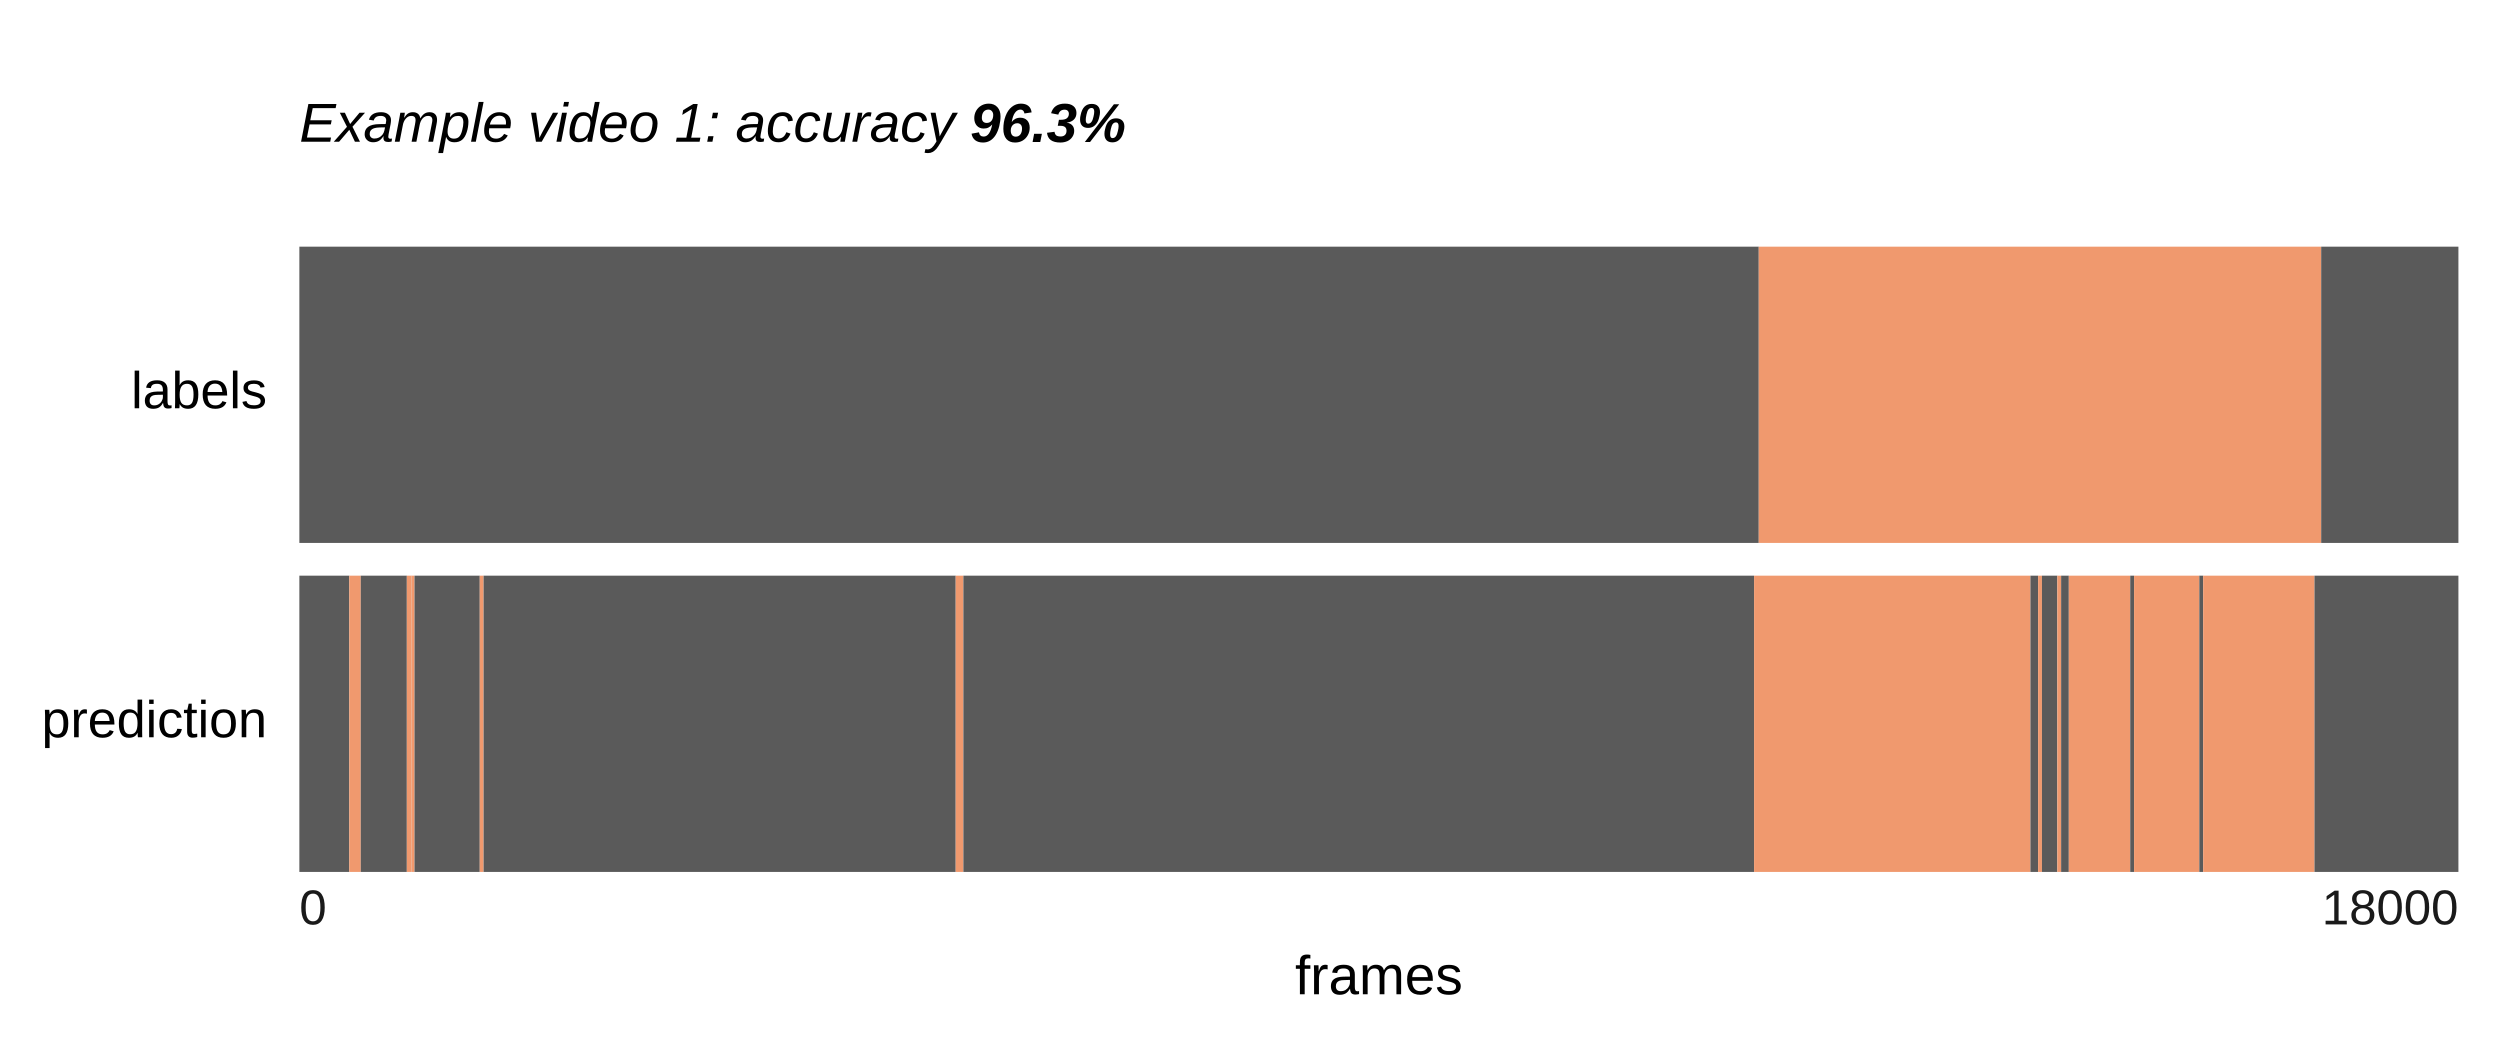
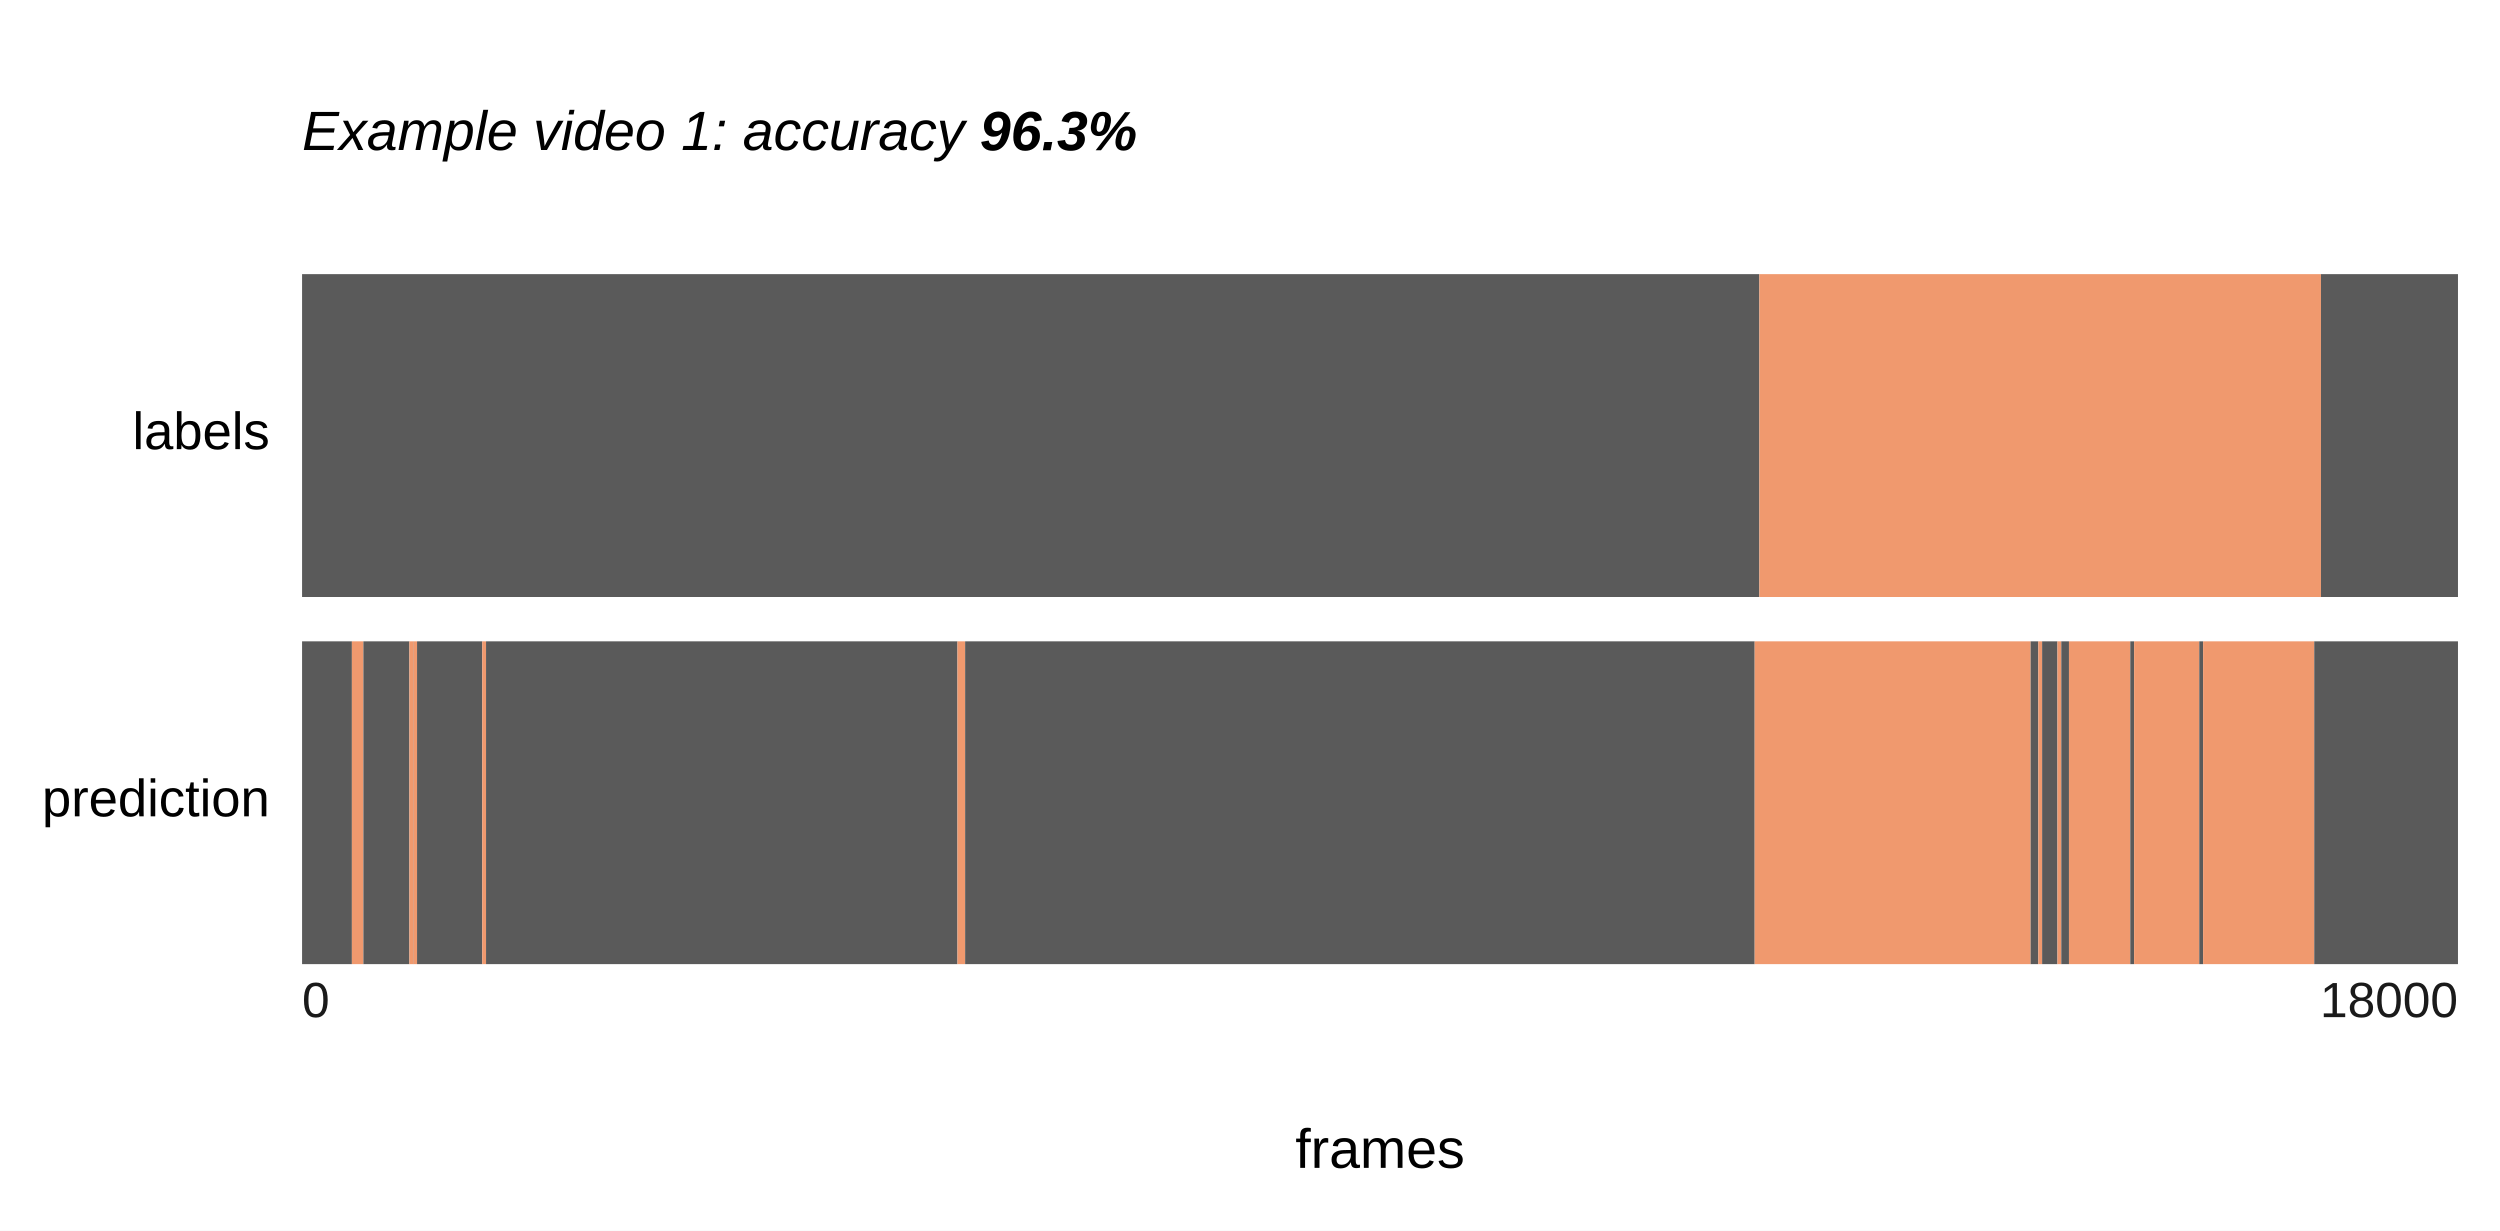
- <svg xmlns="http://www.w3.org/2000/svg" width="432.828pt" height="182.475pt" viewBox="0 0 432.828 182.475" version="1.1">
+ <svg xmlns="http://www.w3.org/2000/svg" width="428.4pt" height="210.9pt" viewBox="0 0 428.4 210.9" version="1.1">
  <defs>
    <style type="text/css">*{stroke-linejoin: round; stroke-linecap: butt}</style>
  </defs>
  <g id="figure_1">
    <g id="patch_1">
-       <path d="M 0 182.475  L 432.828 182.475  L 432.828 0  L 0 0  z " style="fill: #ffffff" />
+       <path d="M 0 210.9  L 428.4 210.9  L 428.4 -0  L 0 -0  z " style="fill: #ffffff" />
    </g>
    <g id="axes_1">
      <g id="patch_2">
-         <path d="M 51.828 37.043  L 425.628 37.043  L 425.628 7.2  L 51.828 7.2  z " style="fill: #ffffff" />
+         <path d="M 51.762 39.387  L 421.2 39.387  L 421.2 7.2  L 51.762 7.2  z " style="fill: #ffffff" />
      </g>
      <g id="matplotlib.axis_1" />
      <g id="matplotlib.axis_2" />
      <g id="text_1">
-         <text style="font: italic 9.5px 'Arial'; text-anchor: start" x="51.828" y="24.536" transform="rotate(-0 51.82762 24.53568)">Example video 1: accuracy </text>
+         <text style="font-style: italic; font-size: 9.5px; font-family: 'Arial'; text-anchor: start" x="51.762" y="25.708" transform="rotate(-0 51.76219 25.70764)">Example video 1: accuracy </text>
      </g>
      <g id="text_2">
-         <text style="font: italic 700 9.5px 'Arial'; text-anchor: start" x="167.987" y="24.582" transform="rotate(-0 167.9874 24.5817)">96.3%</text>
+         <text style="font-style: italic; font-weight: 700; font-size: 9.5px; font-family: 'Arial'; text-anchor: start" x="167.922" y="25.754" transform="rotate(-0 167.922 25.75366)">96.3%</text>
      </g>
    </g>
    <g id="axes_2">
      <g id="patch_3">
-         <path d="M 51.828 94  L 425.628 94  L 425.628 42.708  L 51.828 42.708  z " style="fill: #ffffff" />
+         <path d="M 51.762 102.301  L 421.2 102.301  L 421.2 46.98  L 51.762 46.98  z " style="fill: #ffffff" />
      </g>
      <g id="patch_4">
-         <path d="M 51.828 94  L 304.496 94  L 304.496 42.708  L 51.828 42.708  z " clip-path="url(#pfea52bd95a)" style="fill: #5a5a5a" />
+         <path d="M 51.762 102.301  L 301.481 102.301  L 301.481 46.98  L 51.762 46.98  z " clip-path="url(#pe3771ac9de)" style="fill: #5a5a5a" />
      </g>
      <g id="patch_5">
-         <path d="M 304.496 94  L 401.871 94  L 401.871 42.708  L 304.496 42.708  z " clip-path="url(#pfea52bd95a)" style="fill: #f0996e" />
+         <path d="M 301.481 102.301  L 397.72 102.301  L 397.72 46.98  L 301.481 46.98  z " clip-path="url(#pe3771ac9de)" style="fill: #f0996e" />
      </g>
      <g id="patch_6">
-         <path d="M 401.871 94  L 425.628 94  L 425.628 42.708  L 401.871 42.708  z " clip-path="url(#pfea52bd95a)" style="fill: #5a5a5a" />
+         <path d="M 397.72 102.301  L 421.2 102.301  L 421.2 46.98  L 397.72 46.98  z " clip-path="url(#pe3771ac9de)" style="fill: #5a5a5a" />
      </g>
      <g id="matplotlib.axis_3" />
      <g id="matplotlib.axis_4" />
      <g id="text_3">
-         <text style="font: 9px 'Arial'; text-anchor: end" x="46.221" y="70.681" transform="rotate(-0 46.22062 70.68085)">labels</text>
+         <text style="font-size: 9px; font-family: 'Arial'; text-anchor: end" x="46.221" y="76.967" transform="rotate(-0 46.22062 76.96738)">labels</text>
      </g>
    </g>
    <g id="axes_3">
      <g id="patch_7">
-         <path d="M 51.828 150.958  L 425.628 150.958  L 425.628 99.666  L 51.828 99.666  z " style="fill: #ffffff" />
+         <path d="M 51.762 165.216  L 421.2 165.216  L 421.2 109.895  L 51.762 109.895  z " style="fill: #ffffff" />
      </g>
      <g id="patch_8">
-         <path d="M 51.828 150.958  L 60.467 150.958  L 60.467 99.666  L 51.828 99.666  z " clip-path="url(#pd83c7ef6ad)" style="fill: #5a5a5a" />
+         <path d="M 51.762 165.216  L 60.3 165.216  L 60.3 109.895  L 51.762 109.895  z " clip-path="url(#pde6c31a596)" style="fill: #5a5a5a" />
      </g>
      <g id="patch_9">
-         <path d="M 60.467 150.958  L 62.46 150.958  L 62.46 99.666  L 60.467 99.666  z " clip-path="url(#pd83c7ef6ad)" style="fill: #f0996e" />
+         <path d="M 60.3 165.216  L 62.271 165.216  L 62.271 109.895  L 60.3 109.895  z " clip-path="url(#pde6c31a596)" style="fill: #f0996e" />
      </g>
      <g id="patch_10">
-         <path d="M 62.46 150.958  L 70.435 150.958  L 70.435 99.666  L 62.46 99.666  z " clip-path="url(#pd83c7ef6ad)" style="fill: #5a5a5a" />
+         <path d="M 62.271 165.216  L 70.152 165.216  L 70.152 109.895  L 62.271 109.895  z " clip-path="url(#pde6c31a596)" style="fill: #5a5a5a" />
      </g>
      <g id="patch_11">
-         <path d="M 70.435 150.958  L 71.203 150.958  L 71.203 99.666  L 70.435 99.666  z " clip-path="url(#pd83c7ef6ad)" style="fill: #f0996e" />
+         <path d="M 70.152 165.216  L 70.911 165.216  L 70.911 109.895  L 70.152 109.895  z " clip-path="url(#pde6c31a596)" style="fill: #f0996e" />
      </g>
      <g id="patch_12">
-         <path d="M 71.203 150.958  L 71.224 150.958  L 71.224 99.666  L 71.203 99.666  z " clip-path="url(#pd83c7ef6ad)" style="fill: #5a5a5a" />
+         <path d="M 70.911 165.216  L 70.932 165.216  L 70.932 109.895  L 70.911 109.895  z " clip-path="url(#pde6c31a596)" style="fill: #5a5a5a" />
      </g>
      <g id="patch_13">
-         <path d="M 71.224 150.958  L 71.764 150.958  L 71.764 99.666  L 71.224 99.666  z " clip-path="url(#pd83c7ef6ad)" style="fill: #f0996e" />
+         <path d="M 70.932 165.216  L 71.466 165.216  L 71.466 109.895  L 70.932 109.895  z " clip-path="url(#pde6c31a596)" style="fill: #f0996e" />
      </g>
      <g id="patch_14">
-         <path d="M 71.764 150.958  L 83.061 150.958  L 83.061 99.666  L 71.764 99.666  z " clip-path="url(#pd83c7ef6ad)" style="fill: #5a5a5a" />
+         <path d="M 71.466 165.216  L 82.631 165.216  L 82.631 109.895  L 71.466 109.895  z " clip-path="url(#pde6c31a596)" style="fill: #5a5a5a" />
      </g>
      <g id="patch_15">
-         <path d="M 83.061 150.958  L 83.725 150.958  L 83.725 99.666  L 83.061 99.666  z " clip-path="url(#pd83c7ef6ad)" style="fill: #f0996e" />
+         <path d="M 82.631 165.216  L 83.288 165.216  L 83.288 109.895  L 82.631 109.895  z " clip-path="url(#pde6c31a596)" style="fill: #f0996e" />
      </g>
      <g id="patch_16">
-         <path d="M 83.725 150.958  L 165.463 150.958  L 165.463 99.666  L 83.725 99.666  z " clip-path="url(#pd83c7ef6ad)" style="fill: #5a5a5a" />
+         <path d="M 83.288 165.216  L 164.071 165.216  L 164.071 109.895  L 83.288 109.895  z " clip-path="url(#pde6c31a596)" style="fill: #5a5a5a" />
      </g>
      <g id="patch_17">
-         <path d="M 165.463 150.958  L 166.792 150.958  L 166.792 99.666  L 165.463 99.666  z " clip-path="url(#pd83c7ef6ad)" style="fill: #f0996e" />
+         <path d="M 164.071 165.216  L 165.385 165.216  L 165.385 109.895  L 164.071 109.895  z " clip-path="url(#pde6c31a596)" style="fill: #f0996e" />
      </g>
      <g id="patch_18">
-         <path d="M 166.792 150.958  L 303.686 150.958  L 303.686 99.666  L 166.792 99.666  z " clip-path="url(#pd83c7ef6ad)" style="fill: #5a5a5a" />
+         <path d="M 165.385 165.216  L 300.681 165.216  L 300.681 109.895  L 165.385 109.895  z " clip-path="url(#pde6c31a596)" style="fill: #5a5a5a" />
      </g>
      <g id="patch_19">
-         <path d="M 303.686 150.958  L 351.532 150.958  L 351.532 99.666  L 303.686 99.666  z " clip-path="url(#pd83c7ef6ad)" style="fill: #f0996e" />
+         <path d="M 300.681 165.216  L 347.969 165.216  L 347.969 109.895  L 300.681 109.895  z " clip-path="url(#pde6c31a596)" style="fill: #f0996e" />
      </g>
      <g id="patch_20">
-         <path d="M 351.532 150.958  L 352.861 150.958  L 352.861 99.666  L 351.532 99.666  z " clip-path="url(#pd83c7ef6ad)" style="fill: #5a5a5a" />
+         <path d="M 347.969 165.216  L 349.282 165.216  L 349.282 109.895  L 347.969 109.895  z " clip-path="url(#pde6c31a596)" style="fill: #5a5a5a" />
      </g>
      <g id="patch_21">
-         <path d="M 352.861 150.958  L 353.526 150.958  L 353.526 99.666  L 352.861 99.666  z " clip-path="url(#pd83c7ef6ad)" style="fill: #f0996e" />
+         <path d="M 349.282 165.216  L 349.939 165.216  L 349.939 109.895  L 349.282 109.895  z " clip-path="url(#pde6c31a596)" style="fill: #f0996e" />
      </g>
      <g id="patch_22">
-         <path d="M 353.526 150.958  L 356.184 150.958  L 356.184 99.666  L 353.526 99.666  z " clip-path="url(#pd83c7ef6ad)" style="fill: #5a5a5a" />
+         <path d="M 349.939 165.216  L 352.566 165.216  L 352.566 109.895  L 349.939 109.895  z " clip-path="url(#pde6c31a596)" style="fill: #5a5a5a" />
      </g>
      <g id="patch_23">
-         <path d="M 356.184 150.958  L 356.848 150.958  L 356.848 99.666  L 356.184 99.666  z " clip-path="url(#pd83c7ef6ad)" style="fill: #f0996e" />
+         <path d="M 352.566 165.216  L 353.223 165.216  L 353.223 109.895  L 352.566 109.895  z " clip-path="url(#pde6c31a596)" style="fill: #f0996e" />
      </g>
      <g id="patch_24">
-         <path d="M 356.848 150.958  L 358.177 150.958  L 358.177 99.666  L 356.848 99.666  z " clip-path="url(#pd83c7ef6ad)" style="fill: #5a5a5a" />
+         <path d="M 353.223 165.216  L 354.537 165.216  L 354.537 109.895  L 353.223 109.895  z " clip-path="url(#pde6c31a596)" style="fill: #5a5a5a" />
      </g>
      <g id="patch_25">
-         <path d="M 358.177 150.958  L 368.81 150.958  L 368.81 99.666  L 358.177 99.666  z " clip-path="url(#pd83c7ef6ad)" style="fill: #f0996e" />
+         <path d="M 354.537 165.216  L 365.045 165.216  L 365.045 109.895  L 354.537 109.895  z " clip-path="url(#pde6c31a596)" style="fill: #f0996e" />
      </g>
      <g id="patch_26">
-         <path d="M 368.81 150.958  L 369.475 150.958  L 369.475 99.666  L 368.81 99.666  z " clip-path="url(#pd83c7ef6ad)" style="fill: #5a5a5a" />
+         <path d="M 365.045 165.216  L 365.702 165.216  L 365.702 109.895  L 365.045 109.895  z " clip-path="url(#pde6c31a596)" style="fill: #5a5a5a" />
      </g>
      <g id="patch_27">
-         <path d="M 369.475 150.958  L 380.772 150.958  L 380.772 99.666  L 369.475 99.666  z " clip-path="url(#pd83c7ef6ad)" style="fill: #f0996e" />
+         <path d="M 365.702 165.216  L 376.867 165.216  L 376.867 109.895  L 365.702 109.895  z " clip-path="url(#pde6c31a596)" style="fill: #f0996e" />
      </g>
      <g id="patch_28">
-         <path d="M 380.772 150.958  L 381.436 150.958  L 381.436 99.666  L 380.772 99.666  z " clip-path="url(#pd83c7ef6ad)" style="fill: #5a5a5a" />
+         <path d="M 376.867 165.216  L 377.524 165.216  L 377.524 109.895  L 376.867 109.895  z " clip-path="url(#pde6c31a596)" style="fill: #5a5a5a" />
      </g>
      <g id="patch_29">
-         <path d="M 381.436 150.958  L 400.708 150.958  L 400.708 99.666  L 381.436 99.666  z " clip-path="url(#pd83c7ef6ad)" style="fill: #f0996e" />
+         <path d="M 377.524 165.216  L 396.57 165.216  L 396.57 109.895  L 377.524 109.895  z " clip-path="url(#pde6c31a596)" style="fill: #f0996e" />
      </g>
      <g id="patch_30">
-         <path d="M 400.708 150.958  L 425.628 150.958  L 425.628 99.666  L 400.708 99.666  z " clip-path="url(#pd83c7ef6ad)" style="fill: #5a5a5a" />
+         <path d="M 396.57 165.216  L 421.2 165.216  L 421.2 109.895  L 396.57 109.895  z " clip-path="url(#pde6c31a596)" style="fill: #5a5a5a" />
      </g>
      <g id="matplotlib.axis_5">
        <g id="xtick_1">
          <g id="line2d_1" />
          <g id="text_4">
-             <text style="fill: #1a1a1a; font: 8.5px 'Arial'; text-anchor: start" x="51.828" y="160.042" transform="rotate(-0 51.82762 160.042)">0</text>
+             <text style="font-size: 8.5px; font-family: 'Arial'; text-anchor: start; fill: #1a1a1a" x="51.762" y="174.3" transform="rotate(-0 51.76219 174.2998)">0</text>
          </g>
        </g>
        <g id="xtick_2">
          <g id="line2d_2" />
          <g id="text_5">
-             <text style="fill: #1a1a1a; font: 8.5px 'Arial'; text-anchor: end" x="425.628" y="160.042" transform="rotate(-0 425.6276 160.042)">18000</text>
+             <text style="font-size: 8.5px; font-family: 'Arial'; text-anchor: end; fill: #1a1a1a" x="421.2" y="174.3" transform="rotate(-0 421.1995 174.2998)">18000</text>
          </g>
        </g>
      </g>
      <g id="matplotlib.axis_6" />
      <g id="text_6">
-         <text style="font: 9px 'Arial'; text-anchor: end" x="46.221" y="127.638" transform="rotate(-0 46.22062 127.6384)">prediction</text>
+         <text style="font-size: 9px; font-family: 'Arial'; text-anchor: end" x="46.221" y="139.882" transform="rotate(-0 46.22062 139.8819)">prediction</text>
      </g>
    </g>
    <g id="axes_4">
      <g id="patch_31">
-         <path d="M 51.828 175.275  L 425.628 175.275  L 425.628 156.623  L 51.828 156.623  L 51.828 175.275  z " style="fill: none; opacity: 0" />
+         <path d="M 51.762 203.7  L 421.2 203.7  L 421.2 183.583  L 51.762 183.583  L 51.762 203.7  z " style="fill: none; opacity: 0" />
      </g>
      <g id="matplotlib.axis_7" />
      <g id="matplotlib.axis_8" />
      <g id="text_7">
-         <text style="font: 9.5px 'Arial'; text-anchor: middle" x="238.728" y="172.135" transform="rotate(-0 238.7276 172.1354)">frames</text>
+         <text style="font-size: 9.5px; font-family: 'Arial'; text-anchor: middle" x="236.481" y="200.12" transform="rotate(-0 236.4809 200.1204)">frames</text>
      </g>
    </g>
  </g>
  <defs>
-     <clipPath id="pfea52bd95a">
-       <rect x="51.828" y="42.708" width="373.8" height="51.292" />
+     <clipPath id="pe3771ac9de">
+       <rect x="51.762" y="46.98" width="369.437" height="55.321" />
    </clipPath>
-     <clipPath id="pd83c7ef6ad">
-       <rect x="51.828" y="99.666" width="373.8" height="51.292" />
+     <clipPath id="pde6c31a596">
+       <rect x="51.762" y="109.895" width="369.437" height="55.321" />
    </clipPath>
  </defs>
</svg>
